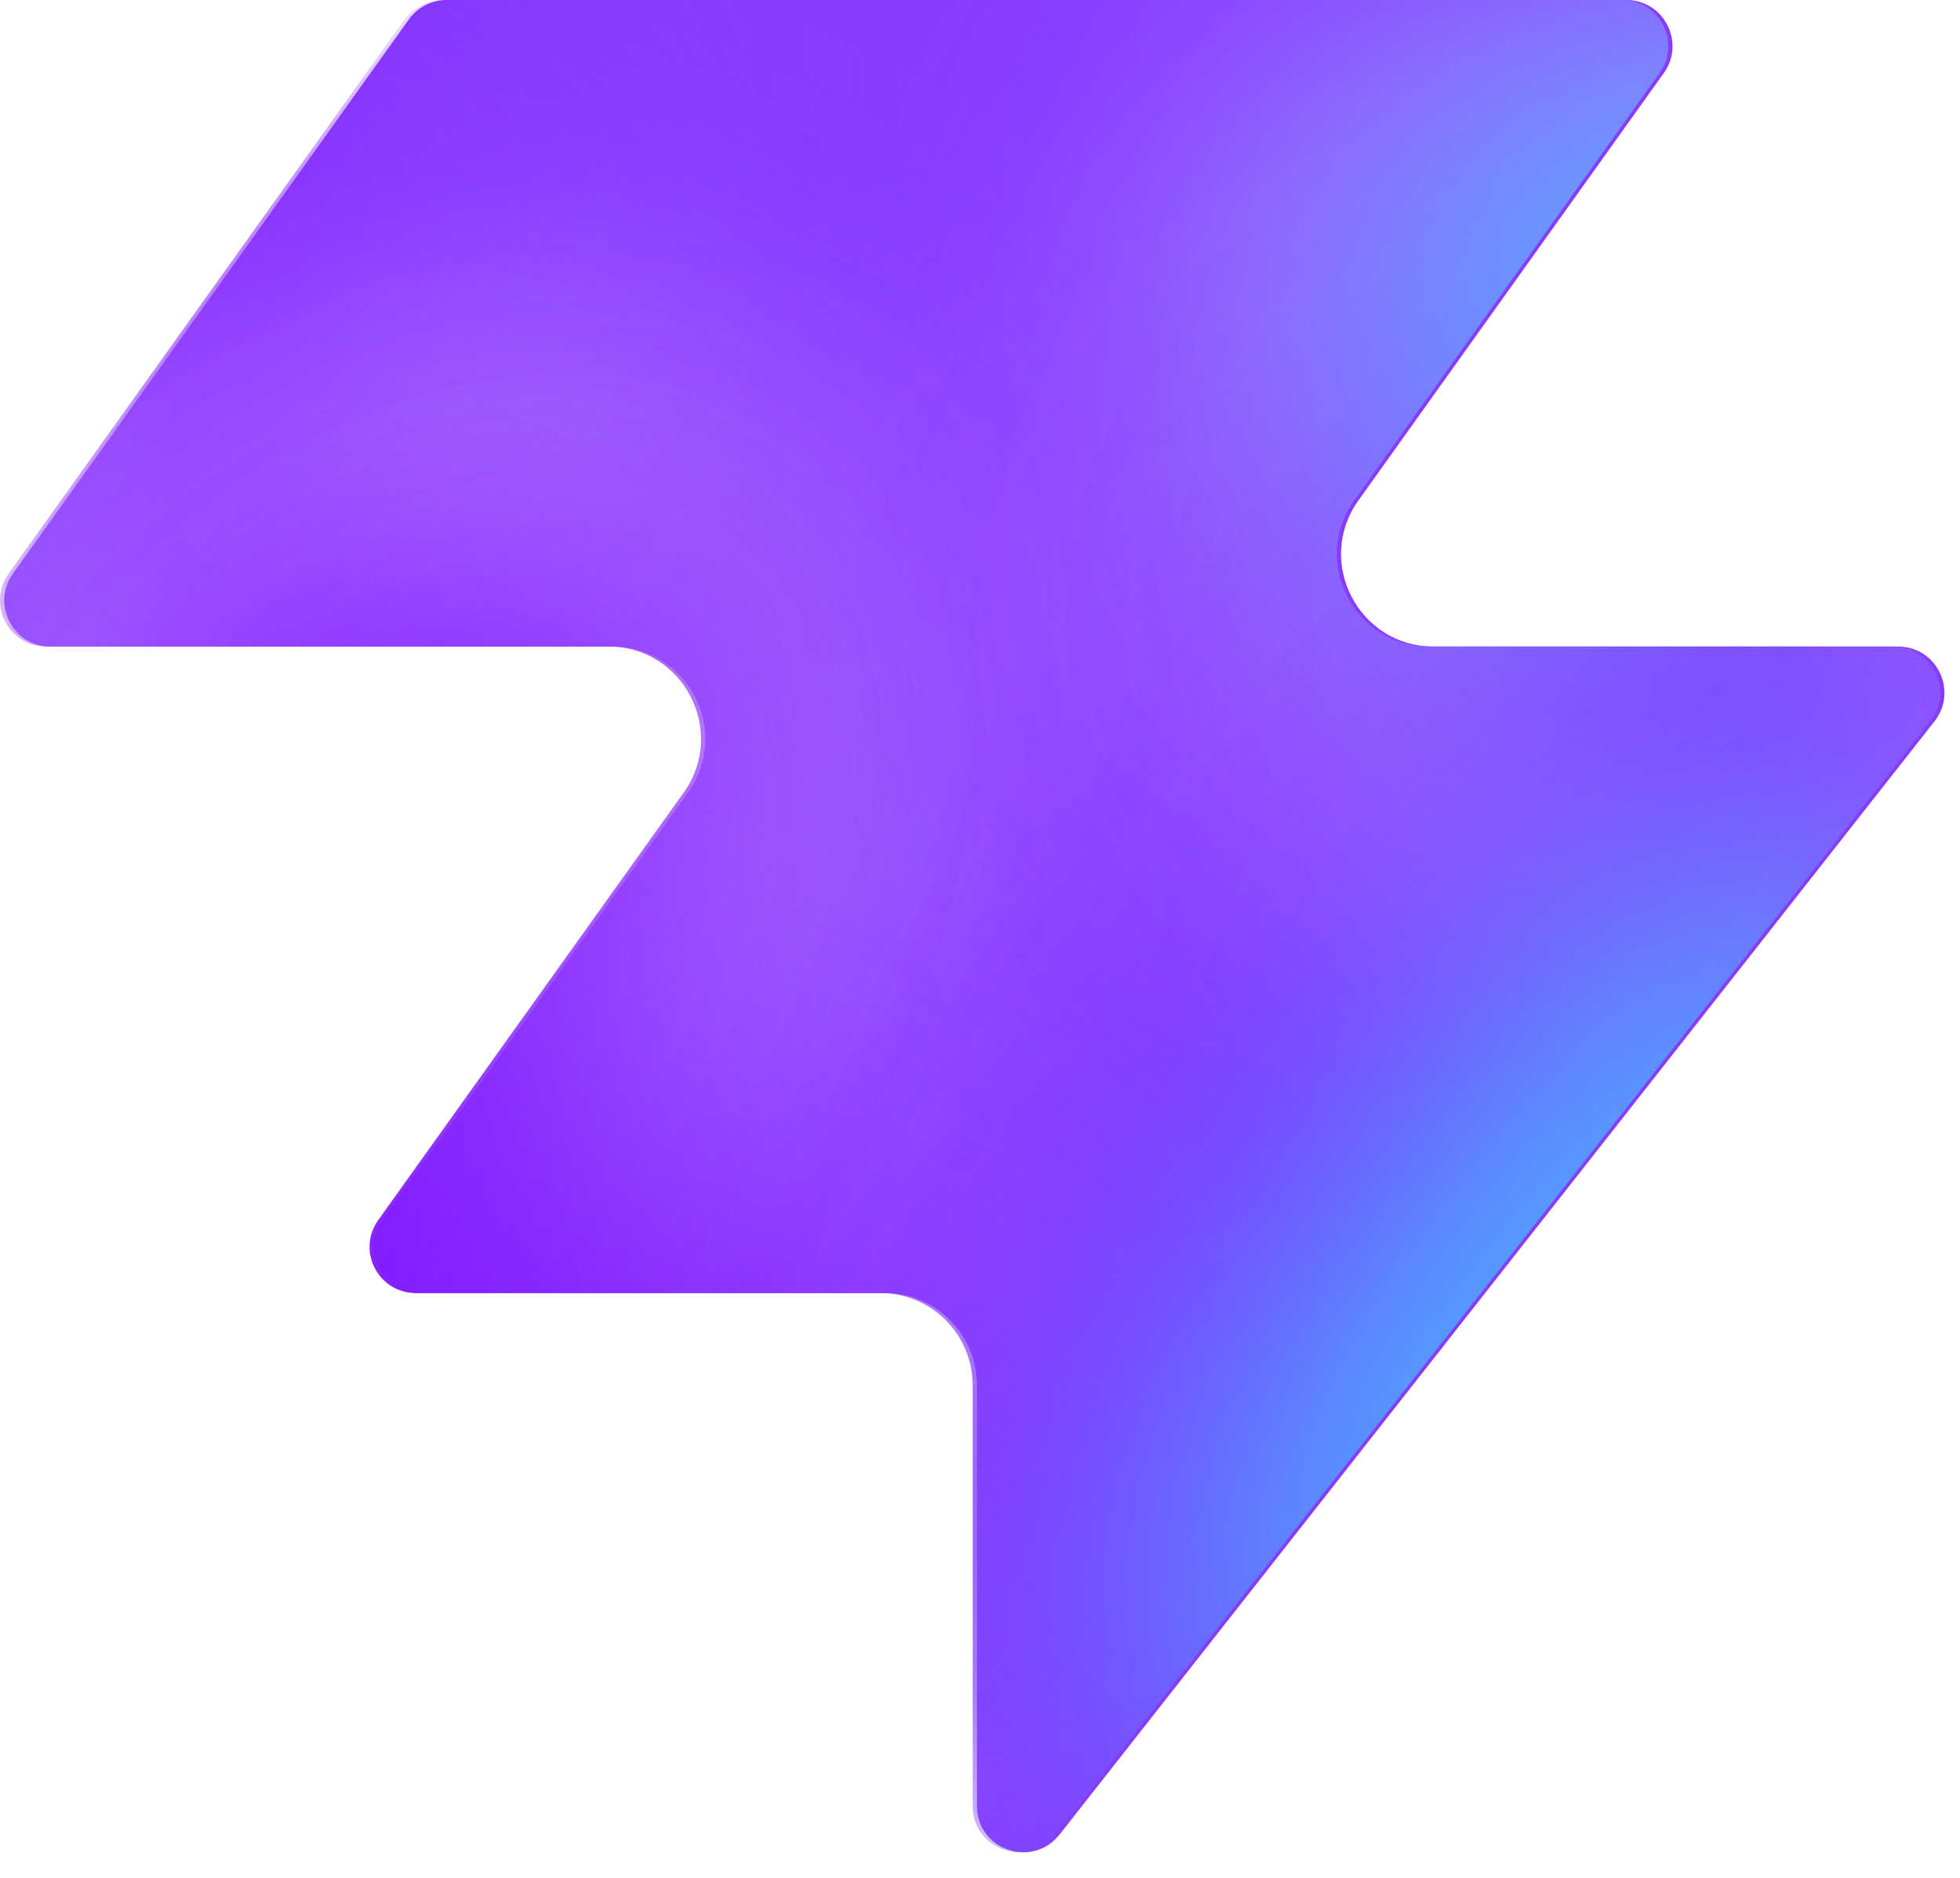
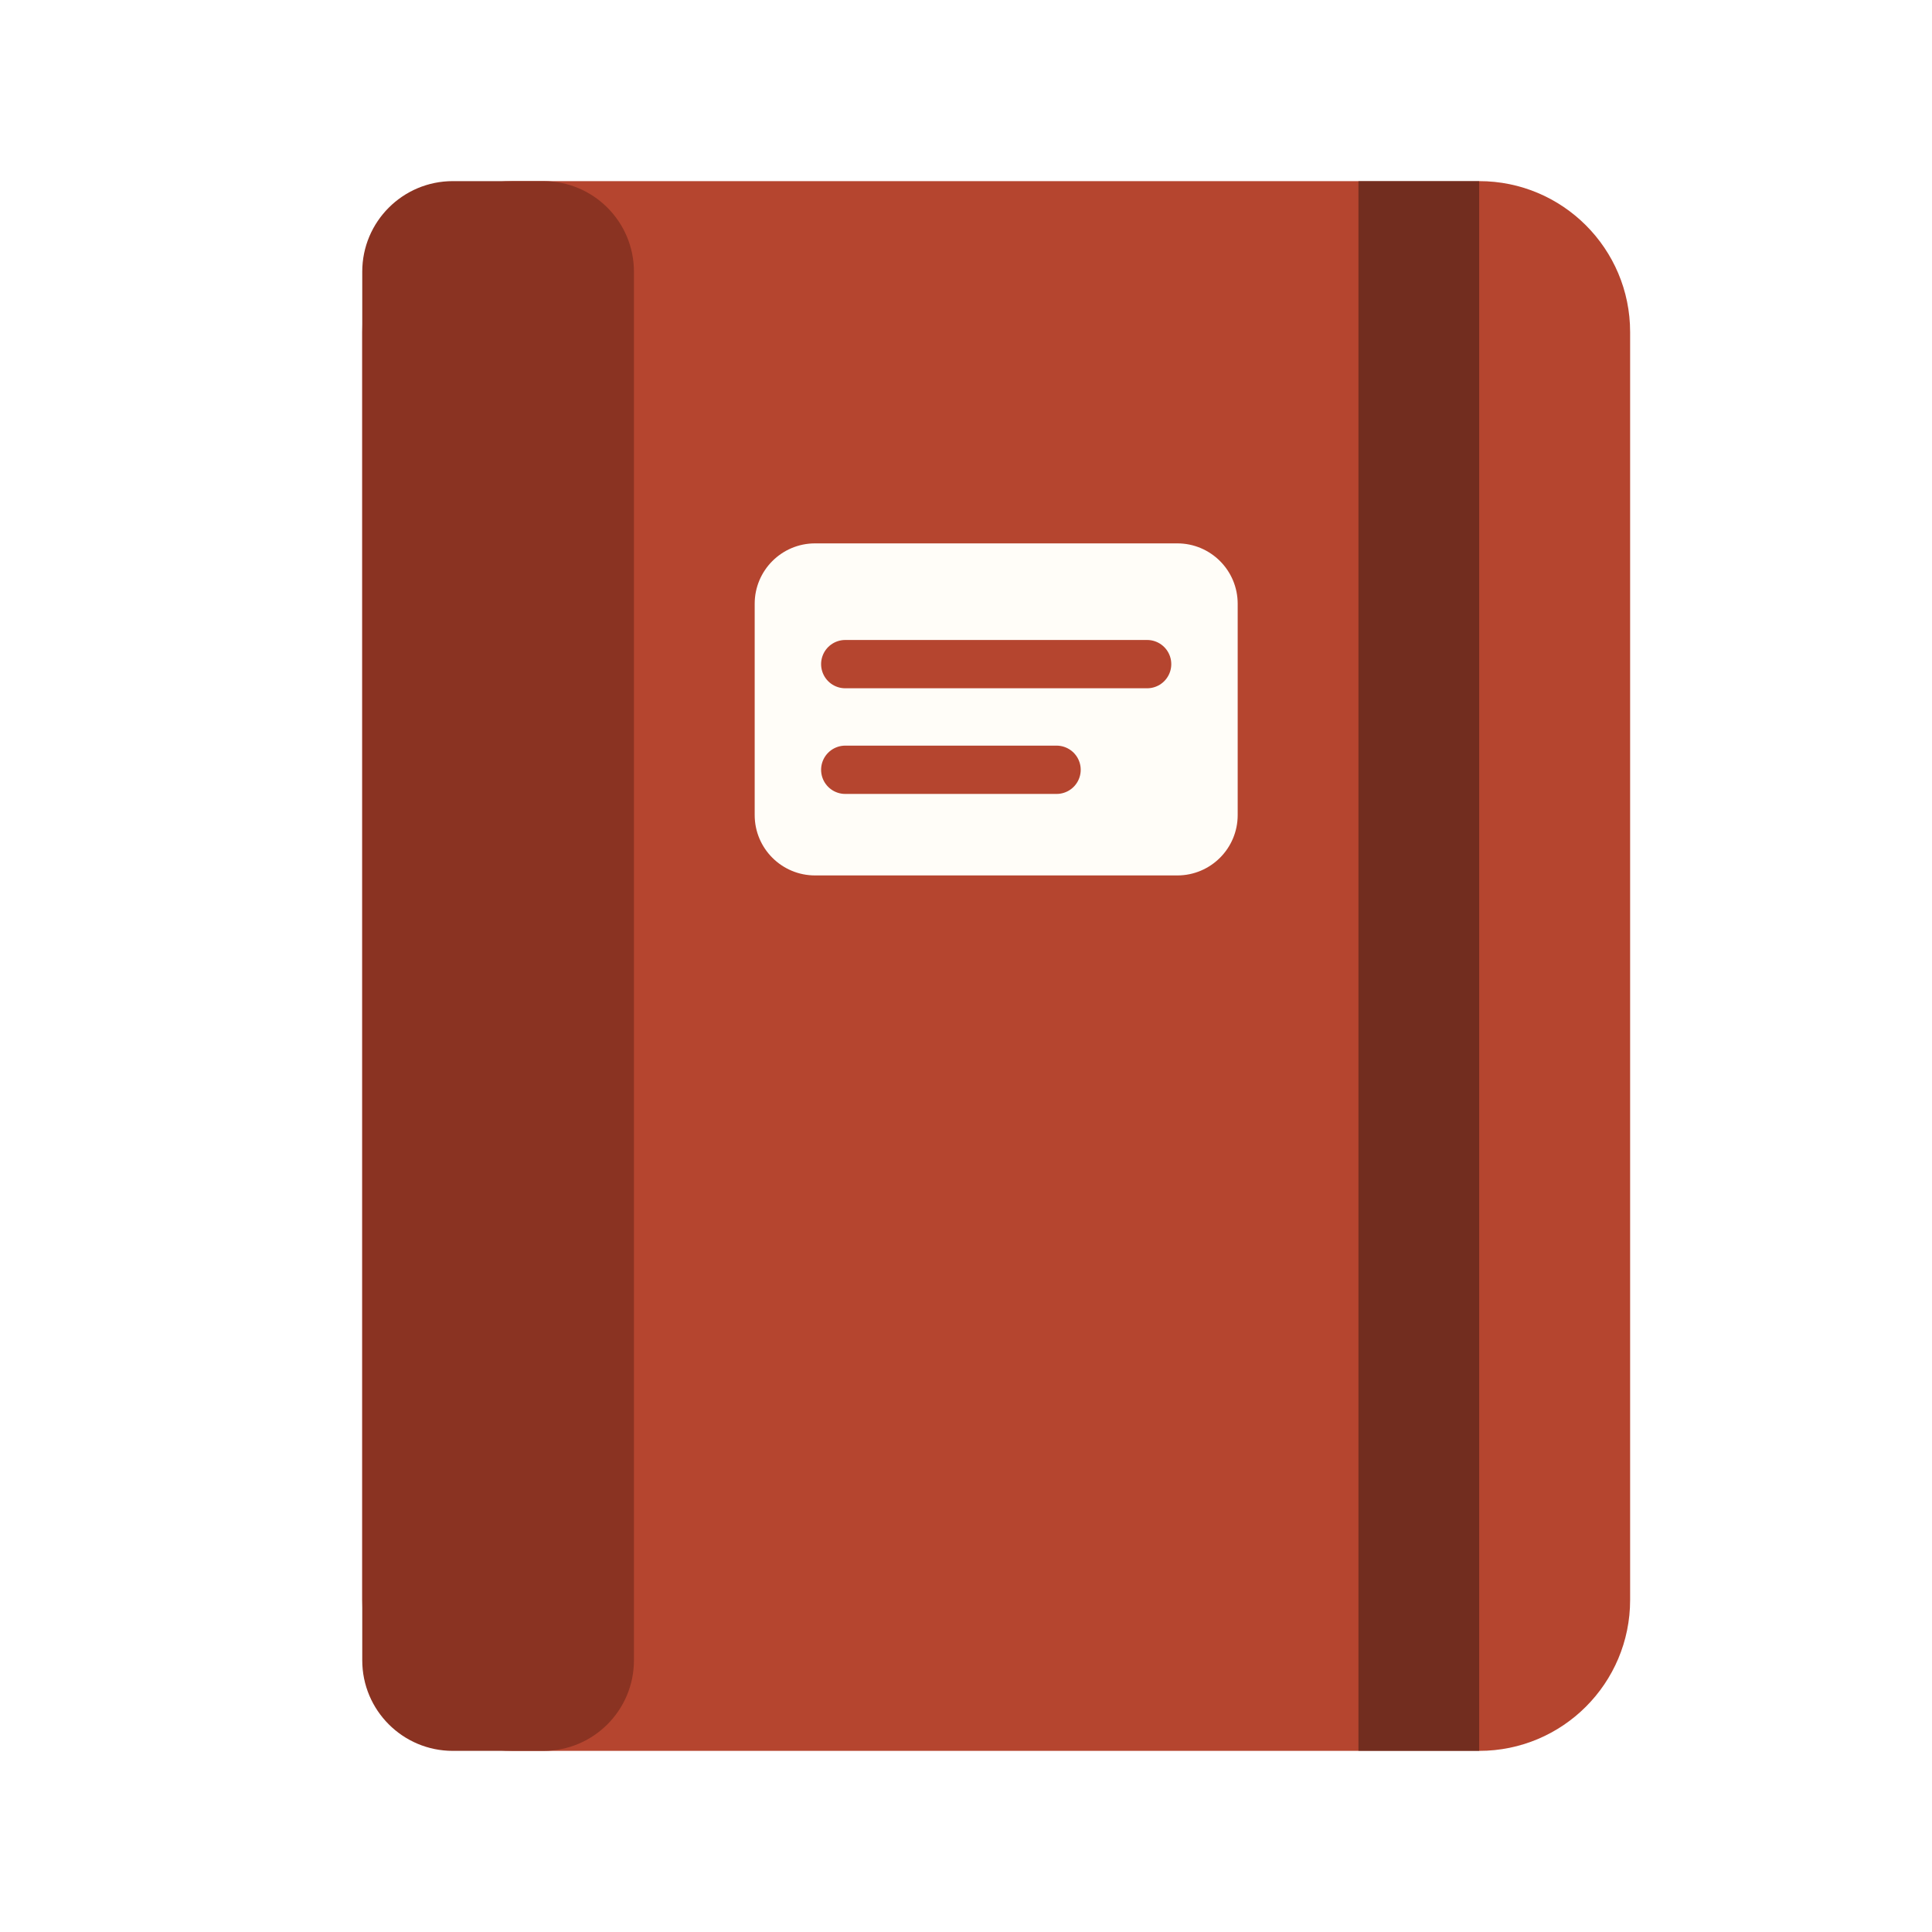
- <svg xmlns="http://www.w3.org/2000/svg" width="48" height="46" fill="none" viewBox="0 0 48 46">
-   <path fill="#863bff" d="M25.946 44.938c-.664.845-2.021.375-2.021-.698V33.937a2.26 2.26 0 0 0-2.262-2.262H10.287c-.92 0-1.456-1.04-.92-1.788l7.48-10.471c1.07-1.497 0-3.578-1.842-3.578H1.237c-.92 0-1.456-1.04-.92-1.788L10.013.474c.214-.297.556-.474.92-.474h28.894c.92 0 1.456 1.04.92 1.788l-7.48 10.471c-1.07 1.498 0 3.579 1.842 3.579h11.377c.943 0 1.473 1.088.89 1.83L25.947 44.94z" style="fill:#863bff;fill:color(display-p3 .525 .23 1);fill-opacity:1" />
-   <mask id="a" width="48" height="46" x="0" y="0" maskUnits="userSpaceOnUse" style="mask-type:alpha">
-     <path fill="#000" d="M25.842 44.938c-.664.844-2.021.375-2.021-.698V33.937a2.26 2.26 0 0 0-2.262-2.262H10.183c-.92 0-1.456-1.04-.92-1.788l7.48-10.471c1.07-1.498 0-3.579-1.842-3.579H1.133c-.92 0-1.456-1.04-.92-1.787L9.91.473c.214-.297.556-.474.92-.474h28.894c.92 0 1.456 1.04.92 1.788l-7.48 10.471c-1.07 1.498 0 3.578 1.842 3.578h11.377c.943 0 1.473 1.088.89 1.832L25.843 44.94z" style="fill:#000;fill-opacity:1" />
-   </mask>
-   <g mask="url(#a)">
-     <g filter="url(#b)">
-       <ellipse cx="5.508" cy="14.704" fill="#ede6ff" rx="5.508" ry="14.704" style="fill:#ede6ff;fill:color(display-p3 .927 .903 1);fill-opacity:1" transform="matrix(.00324 1 1 -.00324 -4.47 31.516)" />
-     </g>
-     <g filter="url(#c)">
-       <ellipse cx="10.399" cy="29.851" fill="#ede6ff" rx="10.399" ry="29.851" style="fill:#ede6ff;fill:color(display-p3 .927 .903 1);fill-opacity:1" transform="matrix(.00324 1 1 -.00324 -39.328 7.883)" />
-     </g>
-     <g filter="url(#d)">
-       <ellipse cx="5.508" cy="30.487" fill="#7e14ff" rx="5.508" ry="30.487" style="fill:#7e14ff;fill:color(display-p3 .492 .077 1);fill-opacity:1" transform="rotate(89.814 -25.913 -14.639)scale(1 -1)" />
-     </g>
-     <g filter="url(#e)">
-       <ellipse cx="5.508" cy="30.599" fill="#7e14ff" rx="5.508" ry="30.599" style="fill:#7e14ff;fill:color(display-p3 .492 .077 1);fill-opacity:1" transform="rotate(89.814 -32.644 -3.334)scale(1 -1)" />
-     </g>
-     <g filter="url(#f)">
-       <ellipse cx="5.508" cy="30.599" fill="#7e14ff" rx="5.508" ry="30.599" style="fill:#7e14ff;fill:color(display-p3 .492 .077 1);fill-opacity:1" transform="matrix(.00324 1 1 -.00324 -34.34 30.47)" />
-     </g>
-     <g filter="url(#g)">
-       <ellipse cx="14.072" cy="22.078" fill="#ede6ff" rx="14.072" ry="22.078" style="fill:#ede6ff;fill:color(display-p3 .927 .903 1);fill-opacity:1" transform="rotate(93.35 24.506 48.493)scale(-1 1)" />
-     </g>
-     <g filter="url(#h)">
-       <ellipse cx="3.47" cy="21.501" fill="#7e14ff" rx="3.47" ry="21.501" style="fill:#7e14ff;fill:color(display-p3 .492 .077 1);fill-opacity:1" transform="rotate(89.009 28.708 47.59)scale(-1 1)" />
-     </g>
-     <g filter="url(#i)">
-       <ellipse cx="3.47" cy="21.501" fill="#7e14ff" rx="3.47" ry="21.501" style="fill:#7e14ff;fill:color(display-p3 .492 .077 1);fill-opacity:1" transform="rotate(89.009 28.708 47.59)scale(-1 1)" />
-     </g>
-     <g filter="url(#j)">
-       <ellipse cx=".387" cy="8.972" fill="#7e14ff" rx="4.407" ry="29.108" style="fill:#7e14ff;fill:color(display-p3 .492 .077 1);fill-opacity:1" transform="rotate(39.51 .387 8.972)" />
-     </g>
-     <g filter="url(#k)">
-       <ellipse cx="47.523" cy="-6.092" fill="#7e14ff" rx="4.407" ry="29.108" style="fill:#7e14ff;fill:color(display-p3 .492 .077 1);fill-opacity:1" transform="rotate(37.892 47.523 -6.092)" />
-     </g>
-     <g filter="url(#l)">
-       <ellipse cx="41.412" cy="6.333" fill="#47bfff" rx="5.971" ry="9.665" style="fill:#47bfff;fill:color(display-p3 .28 .748 1);fill-opacity:1" transform="rotate(37.892 41.412 6.333)" />
-     </g>
-     <g filter="url(#m)">
-       <ellipse cx="-1.879" cy="38.332" fill="#7e14ff" rx="4.407" ry="29.108" style="fill:#7e14ff;fill:color(display-p3 .492 .077 1);fill-opacity:1" transform="rotate(37.892 -1.88 38.332)" />
-     </g>
-     <g filter="url(#n)">
-       <ellipse cx="-1.879" cy="38.332" fill="#7e14ff" rx="4.407" ry="29.108" style="fill:#7e14ff;fill:color(display-p3 .492 .077 1);fill-opacity:1" transform="rotate(37.892 -1.88 38.332)" />
-     </g>
-     <g filter="url(#o)">
-       <ellipse cx="35.651" cy="29.907" fill="#7e14ff" rx="4.407" ry="29.108" style="fill:#7e14ff;fill:color(display-p3 .492 .077 1);fill-opacity:1" transform="rotate(37.892 35.651 29.907)" />
-     </g>
-     <g filter="url(#p)">
-       <ellipse cx="38.418" cy="32.4" fill="#47bfff" rx="5.971" ry="15.297" style="fill:#47bfff;fill:color(display-p3 .28 .748 1);fill-opacity:1" transform="rotate(37.892 38.418 32.4)" />
-     </g>
-   </g>
-   <defs>
-     <filter id="b" width="60.045" height="41.654" x="-19.77" y="16.149" color-interpolation-filters="sRGB" filterUnits="userSpaceOnUse">
-       <feFlood flood-opacity="0" result="BackgroundImageFix" />
-       <feBlend in="SourceGraphic" in2="BackgroundImageFix" result="shape" />
-       <feGaussianBlur result="effect1_foregroundBlur_2002_17158" stdDeviation="7.659" />
-     </filter>
-     <filter id="c" width="90.34" height="51.437" x="-54.613" y="-7.533" color-interpolation-filters="sRGB" filterUnits="userSpaceOnUse">
-       <feFlood flood-opacity="0" result="BackgroundImageFix" />
-       <feBlend in="SourceGraphic" in2="BackgroundImageFix" result="shape" />
-       <feGaussianBlur result="effect1_foregroundBlur_2002_17158" stdDeviation="7.659" />
-     </filter>
-     <filter id="d" width="79.355" height="29.4" x="-49.64" y="2.03" color-interpolation-filters="sRGB" filterUnits="userSpaceOnUse">
-       <feFlood flood-opacity="0" result="BackgroundImageFix" />
-       <feBlend in="SourceGraphic" in2="BackgroundImageFix" result="shape" />
-       <feGaussianBlur result="effect1_foregroundBlur_2002_17158" stdDeviation="4.596" />
-     </filter>
-     <filter id="e" width="79.579" height="29.4" x="-45.045" y="20.029" color-interpolation-filters="sRGB" filterUnits="userSpaceOnUse">
-       <feFlood flood-opacity="0" result="BackgroundImageFix" />
-       <feBlend in="SourceGraphic" in2="BackgroundImageFix" result="shape" />
-       <feGaussianBlur result="effect1_foregroundBlur_2002_17158" stdDeviation="4.596" />
-     </filter>
-     <filter id="f" width="79.579" height="29.4" x="-43.513" y="21.178" color-interpolation-filters="sRGB" filterUnits="userSpaceOnUse">
-       <feFlood flood-opacity="0" result="BackgroundImageFix" />
-       <feBlend in="SourceGraphic" in2="BackgroundImageFix" result="shape" />
-       <feGaussianBlur result="effect1_foregroundBlur_2002_17158" stdDeviation="4.596" />
-     </filter>
-     <filter id="g" width="74.749" height="58.852" x="15.756" y="-17.901" color-interpolation-filters="sRGB" filterUnits="userSpaceOnUse">
-       <feFlood flood-opacity="0" result="BackgroundImageFix" />
-       <feBlend in="SourceGraphic" in2="BackgroundImageFix" result="shape" />
-       <feGaussianBlur result="effect1_foregroundBlur_2002_17158" stdDeviation="7.659" />
-     </filter>
-     <filter id="h" width="61.377" height="25.362" x="23.548" y="2.284" color-interpolation-filters="sRGB" filterUnits="userSpaceOnUse">
-       <feFlood flood-opacity="0" result="BackgroundImageFix" />
-       <feBlend in="SourceGraphic" in2="BackgroundImageFix" result="shape" />
-       <feGaussianBlur result="effect1_foregroundBlur_2002_17158" stdDeviation="4.596" />
-     </filter>
-     <filter id="i" width="61.377" height="25.362" x="23.548" y="2.284" color-interpolation-filters="sRGB" filterUnits="userSpaceOnUse">
-       <feFlood flood-opacity="0" result="BackgroundImageFix" />
-       <feBlend in="SourceGraphic" in2="BackgroundImageFix" result="shape" />
-       <feGaussianBlur result="effect1_foregroundBlur_2002_17158" stdDeviation="4.596" />
-     </filter>
-     <filter id="j" width="56.045" height="63.649" x="-27.636" y="-22.853" color-interpolation-filters="sRGB" filterUnits="userSpaceOnUse">
-       <feFlood flood-opacity="0" result="BackgroundImageFix" />
-       <feBlend in="SourceGraphic" in2="BackgroundImageFix" result="shape" />
-       <feGaussianBlur result="effect1_foregroundBlur_2002_17158" stdDeviation="4.596" />
-     </filter>
-     <filter id="k" width="54.814" height="64.646" x="20.116" y="-38.415" color-interpolation-filters="sRGB" filterUnits="userSpaceOnUse">
-       <feFlood flood-opacity="0" result="BackgroundImageFix" />
-       <feBlend in="SourceGraphic" in2="BackgroundImageFix" result="shape" />
-       <feGaussianBlur result="effect1_foregroundBlur_2002_17158" stdDeviation="4.596" />
-     </filter>
-     <filter id="l" width="33.541" height="35.313" x="24.641" y="-11.323" color-interpolation-filters="sRGB" filterUnits="userSpaceOnUse">
-       <feFlood flood-opacity="0" result="BackgroundImageFix" />
-       <feBlend in="SourceGraphic" in2="BackgroundImageFix" result="shape" />
-       <feGaussianBlur result="effect1_foregroundBlur_2002_17158" stdDeviation="4.596" />
-     </filter>
-     <filter id="m" width="54.814" height="64.646" x="-29.286" y="6.009" color-interpolation-filters="sRGB" filterUnits="userSpaceOnUse">
-       <feFlood flood-opacity="0" result="BackgroundImageFix" />
-       <feBlend in="SourceGraphic" in2="BackgroundImageFix" result="shape" />
-       <feGaussianBlur result="effect1_foregroundBlur_2002_17158" stdDeviation="4.596" />
-     </filter>
-     <filter id="n" width="54.814" height="64.646" x="-29.286" y="6.009" color-interpolation-filters="sRGB" filterUnits="userSpaceOnUse">
-       <feFlood flood-opacity="0" result="BackgroundImageFix" />
-       <feBlend in="SourceGraphic" in2="BackgroundImageFix" result="shape" />
-       <feGaussianBlur result="effect1_foregroundBlur_2002_17158" stdDeviation="4.596" />
-     </filter>
-     <filter id="o" width="54.814" height="64.646" x="8.244" y="-2.416" color-interpolation-filters="sRGB" filterUnits="userSpaceOnUse">
-       <feFlood flood-opacity="0" result="BackgroundImageFix" />
-       <feBlend in="SourceGraphic" in2="BackgroundImageFix" result="shape" />
-       <feGaussianBlur result="effect1_foregroundBlur_2002_17158" stdDeviation="4.596" />
-     </filter>
-     <filter id="p" width="39.409" height="43.623" x="18.713" y="10.588" color-interpolation-filters="sRGB" filterUnits="userSpaceOnUse">
-       <feFlood flood-opacity="0" result="BackgroundImageFix" />
-       <feBlend in="SourceGraphic" in2="BackgroundImageFix" result="shape" />
-       <feGaussianBlur result="effect1_foregroundBlur_2002_17158" stdDeviation="4.596" />
-     </filter>
-   </defs>
+ <svg xmlns="http://www.w3.org/2000/svg" viewBox="0 0 64 64">
+   <rect x="12" y="6" width="42" height="52" rx="5" fill="#b5452f" />
+   <rect x="12" y="6" width="9" height="52" rx="3" fill="#8a3322" />
+   <rect x="45" y="6" width="4" height="52" fill="#3b1a12" opacity=".55" />
+   <rect x="25" y="18" width="16" height="11" rx="2" fill="#fffdf8" />
+   <path d="M28 22h10M28 25.5h7" stroke="#b5452f" stroke-width="1.6" stroke-linecap="round" />
</svg>
